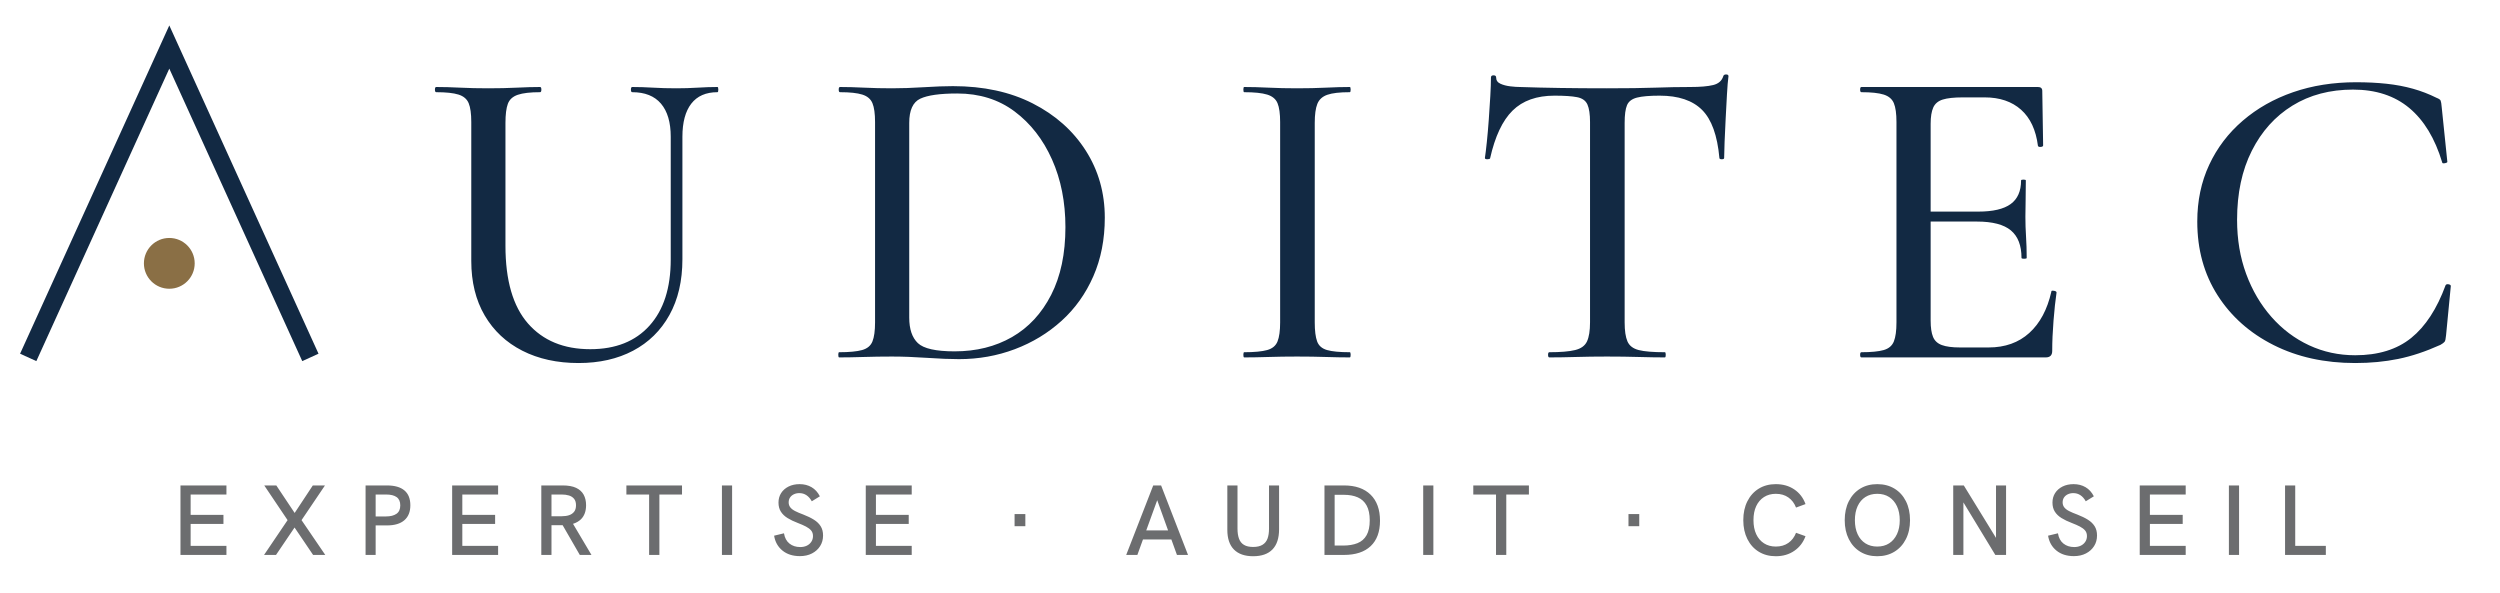
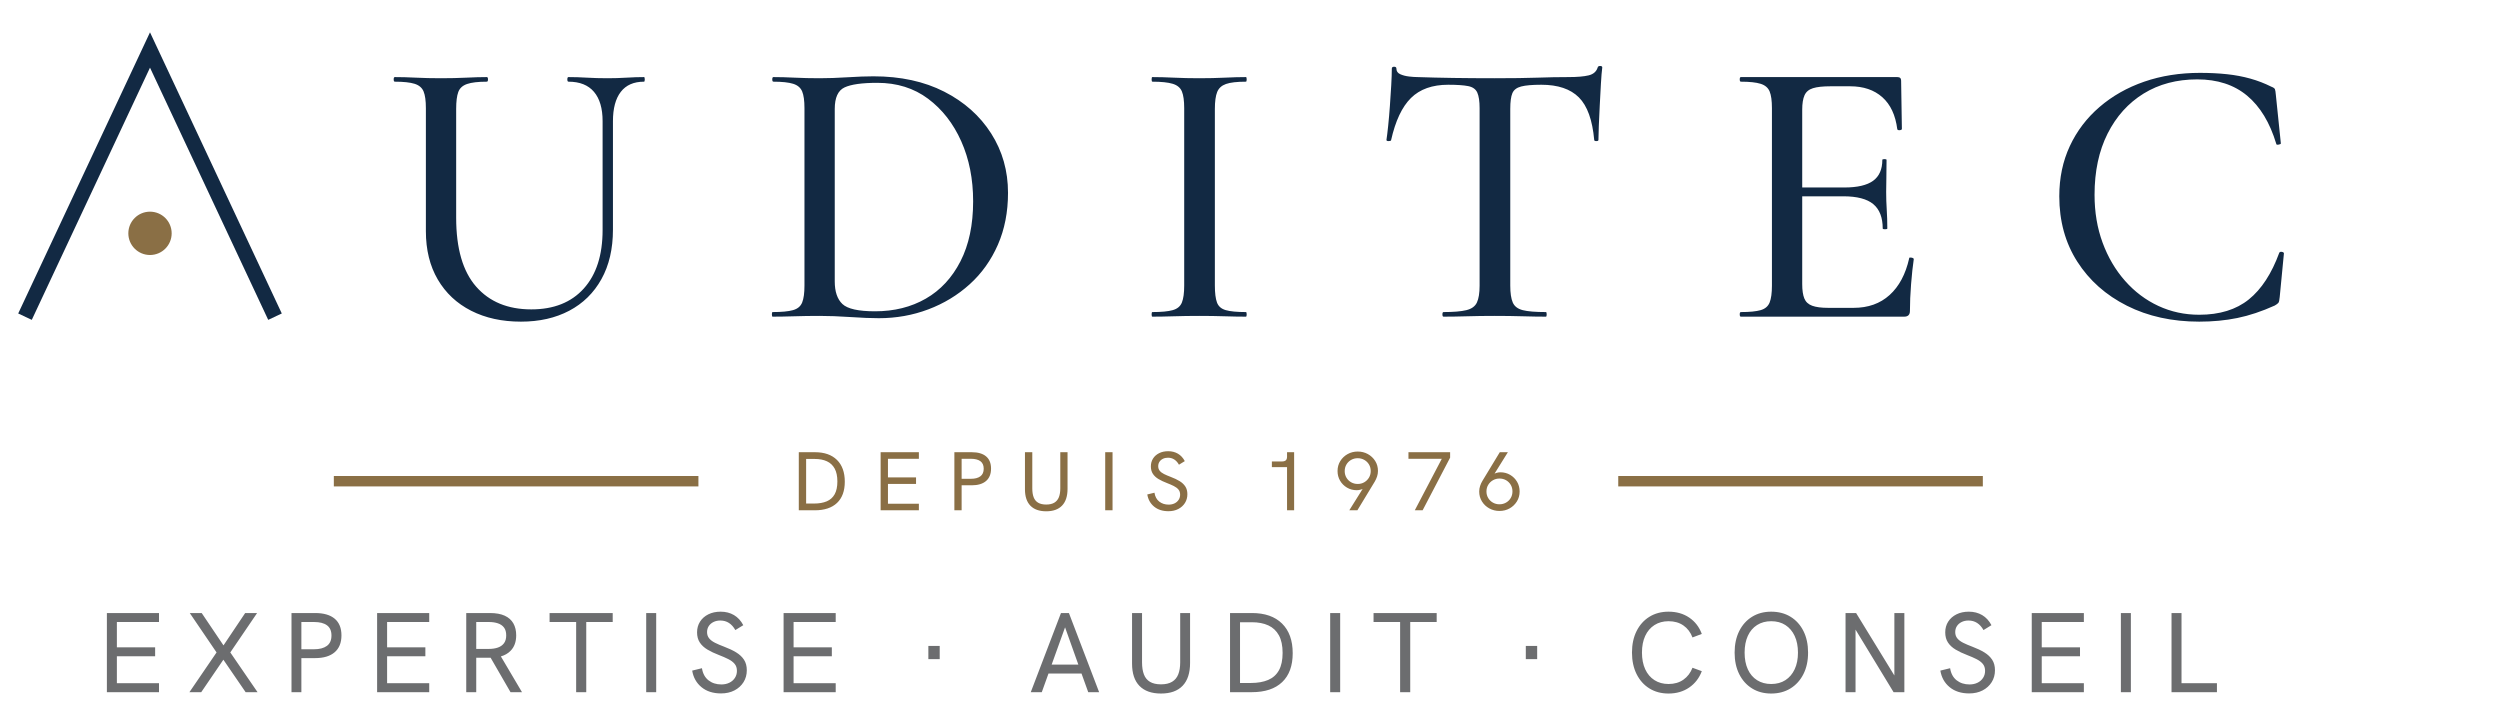
- <svg xmlns="http://www.w3.org/2000/svg" viewBox="0 0 265.8 63" role="img" aria-label="Auditec, expertise, audit, conseil">
-   <polyline points="3,38 18,5 33,38" fill="none" stroke="#122943" stroke-width="1.9" stroke-linejoin="miter" />
-   <circle cx="18" cy="28" r="2.7" fill="#8A6F45" />
-   <path d="M71.312 14.54Q71.312 12.24 70.277 11.021Q69.242 9.802 67.218 9.802Q67.08 9.802 67.08 9.526Q67.08 9.25 67.218 9.25Q68.276 9.25 69.426 9.319Q70.576 9.388 71.91 9.388Q73.06 9.388 74.187 9.319Q75.314 9.25 76.28 9.25Q76.372 9.25 76.372 9.526Q76.372 9.802 76.28 9.802Q74.44 9.802 73.497 11.021Q72.554 12.24 72.554 14.54V27.558Q72.554 31.008 71.174 33.492Q69.794 35.976 67.31 37.287Q64.826 38.598 61.514 38.598Q58.11 38.598 55.534 37.287Q52.958 35.976 51.532 33.538Q50.106 31.1 50.106 27.742V12.976Q50.106 11.642 49.83 10.975Q49.554 10.308 48.749 10.055Q47.944 9.802 46.38 9.802Q46.242 9.802 46.242 9.526Q46.242 9.25 46.38 9.25Q47.53 9.25 48.91 9.319Q50.29 9.388 51.9 9.388Q53.556 9.388 54.959 9.319Q56.362 9.25 57.42 9.25Q57.558 9.25 57.558 9.526Q57.558 9.802 57.42 9.802Q55.856 9.802 55.051 10.078Q54.246 10.354 53.993 11.044Q53.74 11.734 53.74 13.068V26.132Q53.74 31.652 56.132 34.389Q58.524 37.126 62.756 37.126Q66.804 37.126 69.058 34.619Q71.312 32.112 71.312 27.604ZM101.96 38.184Q100.58 38.184 98.556 38.046Q96.532 37.908 94.83 37.908Q93.266 37.908 91.817 37.954Q90.368 38.0 89.218 38.0Q89.126 38.0 89.126 37.724Q89.126 37.448 89.218 37.448Q90.828 37.448 91.656 37.218Q92.484 36.988 92.76 36.298Q93.036 35.608 93.036 34.274V12.976Q93.036 11.642 92.76 10.975Q92.484 10.308 91.679 10.055Q90.874 9.802 89.31 9.802Q89.172 9.802 89.172 9.526Q89.172 9.25 89.31 9.25Q90.46 9.25 91.863 9.319Q93.266 9.388 94.83 9.388Q96.394 9.388 98.211 9.273Q100.028 9.158 101.316 9.158Q106.192 9.158 109.803 10.998Q113.414 12.838 115.438 16.012Q117.462 19.186 117.462 23.142Q117.462 26.592 116.243 29.375Q115.024 32.158 112.862 34.113Q110.7 36.068 107.894 37.126Q105.088 38.184 101.96 38.184ZM101.5 37.356Q104.95 37.356 107.595 35.838Q110.24 34.32 111.758 31.353Q113.276 28.386 113.276 24.154Q113.276 20.152 111.85 16.955Q110.424 13.758 107.871 11.849Q105.318 9.94 101.776 9.94Q99.016 9.94 97.843 10.492Q96.67 11.044 96.67 13.068V33.768Q96.67 35.608 97.59 36.482Q98.51 37.356 101.5 37.356ZM139.784 34.274Q139.784 35.608 140.037 36.298Q140.29 36.988 141.095 37.218Q141.9 37.448 143.51 37.448Q143.602 37.448 143.602 37.724Q143.602 38.0 143.51 38.0Q142.36 38.0 140.957 37.954Q139.554 37.908 137.898 37.908Q136.288 37.908 134.862 37.954Q133.436 38.0 132.286 38.0Q132.194 38.0 132.194 37.724Q132.194 37.448 132.286 37.448Q133.896 37.448 134.724 37.218Q135.552 36.988 135.828 36.298Q136.104 35.608 136.104 34.274V12.976Q136.104 11.642 135.828 10.975Q135.552 10.308 134.724 10.055Q133.896 9.802 132.286 9.802Q132.194 9.802 132.194 9.526Q132.194 9.25 132.286 9.25Q133.436 9.25 134.862 9.319Q136.288 9.388 137.898 9.388Q139.554 9.388 140.98 9.319Q142.406 9.25 143.51 9.25Q143.602 9.25 143.602 9.526Q143.602 9.802 143.51 9.802Q141.9 9.802 141.118 10.078Q140.336 10.354 140.06 11.044Q139.784 11.734 139.784 13.068ZM165.28 10.17Q162.428 10.17 160.818 11.757Q159.208 13.344 158.426 16.84Q158.38 16.932 158.127 16.932Q157.874 16.932 157.874 16.794Q157.966 16.196 158.081 15.092Q158.196 13.988 158.288 12.7Q158.38 11.412 158.449 10.216Q158.518 9.02 158.518 8.238Q158.518 8.008 158.794 8.008Q159.07 8.008 159.07 8.238Q159.07 8.698 159.53 8.905Q159.99 9.112 160.588 9.181Q161.186 9.25 161.6 9.25Q165.556 9.388 170.846 9.388Q174.066 9.388 175.998 9.319Q177.93 9.25 179.724 9.25Q181.288 9.25 182.139 9.043Q182.99 8.836 183.22 8.1Q183.266 7.916 183.519 7.916Q183.772 7.916 183.772 8.1Q183.68 8.79 183.611 10.032Q183.542 11.274 183.473 12.608Q183.404 13.942 183.358 15.092Q183.312 16.242 183.312 16.794Q183.312 16.932 183.059 16.932Q182.806 16.932 182.806 16.794Q182.484 13.206 180.966 11.688Q179.448 10.17 176.458 10.17Q174.848 10.17 174.043 10.377Q173.238 10.584 172.985 11.182Q172.732 11.78 172.732 13.068V34.274Q172.732 35.608 173.031 36.298Q173.33 36.988 174.227 37.218Q175.124 37.448 177.01 37.448Q177.102 37.448 177.102 37.724Q177.102 38.0 177.01 38.0Q175.768 38.0 174.227 37.954Q172.686 37.908 170.846 37.908Q169.098 37.908 167.557 37.954Q166.016 38.0 164.728 38.0Q164.59 38.0 164.59 37.724Q164.59 37.448 164.728 37.448Q166.522 37.448 167.465 37.218Q168.408 36.988 168.73 36.298Q169.052 35.608 169.052 34.274V12.976Q169.052 11.734 168.776 11.113Q168.5 10.492 167.672 10.331Q166.844 10.17 165.28 10.17ZM217.502 38.0H197.906Q197.768 38.0 197.768 37.724Q197.768 37.448 197.906 37.448Q199.47 37.448 200.275 37.218Q201.08 36.988 201.356 36.298Q201.632 35.608 201.632 34.274V12.976Q201.632 11.642 201.356 10.975Q201.08 10.308 200.275 10.055Q199.47 9.802 197.906 9.802Q197.768 9.802 197.768 9.526Q197.768 9.25 197.906 9.25H216.674Q217.134 9.25 217.134 9.664L217.226 15.46Q217.226 15.598 216.973 15.621Q216.72 15.644 216.674 15.506Q216.352 12.976 214.88 11.665Q213.408 10.354 211.016 10.354H208.67Q207.29 10.354 206.554 10.584Q205.818 10.814 205.542 11.435Q205.266 12.056 205.266 13.16V22.498H210.326Q212.672 22.498 213.776 21.693Q214.88 20.888 214.88 19.186Q214.88 19.094 215.133 19.094Q215.386 19.094 215.386 19.186Q215.386 20.612 215.363 21.394Q215.34 22.176 215.34 23.05Q215.34 24.108 215.409 25.166Q215.478 26.224 215.478 27.42Q215.478 27.512 215.202 27.512Q214.926 27.512 214.926 27.42Q214.926 25.442 213.799 24.499Q212.672 23.556 210.188 23.556H205.266V34.09Q205.266 35.194 205.519 35.815Q205.772 36.436 206.462 36.689Q207.152 36.942 208.394 36.942H211.43Q214.052 36.942 215.754 35.401Q217.456 33.86 218.1 31.008Q218.1 30.962 218.1 30.962Q218.146 30.87 218.376 30.916Q218.652 30.962 218.652 31.1Q218.468 32.342 218.33 34.09Q218.192 35.838 218.192 37.31Q218.192 38.0 217.502 38.0ZM250.496 8.744Q252.244 8.744 253.739 8.905Q255.234 9.066 256.545 9.434Q257.856 9.802 259.052 10.4Q259.42 10.538 259.489 10.699Q259.558 10.86 259.604 11.412L260.202 17.208Q260.202 17.3 259.972 17.346Q259.788 17.392 259.696 17.346Q259.65 17.3 259.65 17.254Q258.5 13.436 256.154 11.481Q253.808 9.526 250.174 9.526Q246.494 9.526 243.734 11.228Q240.974 12.93 239.41 16.035Q237.846 19.14 237.846 23.372Q237.846 26.5 238.812 29.122Q239.778 31.744 241.503 33.699Q243.228 35.654 245.505 36.712Q247.782 37.77 250.404 37.77Q254.084 37.77 256.361 35.93Q258.638 34.09 260.018 30.318Q260.11 30.18 260.34 30.226Q260.57 30.272 260.57 30.41L260.064 35.654Q260.018 36.206 259.903 36.344Q259.788 36.482 259.466 36.666Q257.12 37.724 254.981 38.161Q252.842 38.598 250.404 38.598Q245.528 38.598 241.733 36.689Q237.938 34.78 235.776 31.399Q233.614 28.018 233.614 23.556Q233.614 20.244 234.879 17.53Q236.144 14.816 238.444 12.838Q240.744 10.86 243.803 9.802Q246.862 8.744 250.496 8.744Z" fill="#122943" />
-   <path d="M19.188 59.0V51.612H24.075V52.576H20.269V54.739H23.757V55.703H20.269V58.035H24.075V59.0ZM28.074 59.0 30.576 55.301 28.095 51.612H29.378L31.328 54.537L33.258 51.612H34.551L32.06 55.301L34.583 59.0H33.289L31.318 56.085L29.346 59.0ZM38.868 59.0V51.612H41.147Q42.366 51.612 42.997 52.142Q43.628 52.672 43.628 53.721Q43.628 54.76 42.992 55.311Q42.356 55.862 41.147 55.862H39.939V59.0ZM39.939 54.908H41.041Q41.752 54.908 42.154 54.627Q42.557 54.347 42.557 53.732Q42.557 53.128 42.17 52.852Q41.783 52.576 41.041 52.576H39.939ZM48.073 59.0V51.612H52.959V52.576H49.154V54.739H52.641V55.703H49.154V58.035H52.959V59.0ZM57.552 59.0V51.612H59.831Q60.701 51.612 61.247 51.866Q61.792 52.121 62.052 52.592Q62.312 53.064 62.312 53.711Q62.312 54.665 61.771 55.205Q61.432 55.534 60.923 55.693L62.884 59.0H61.644L59.821 55.841Q59.8 55.841 59.778 55.841H58.634V59.0ZM58.634 54.887H59.725Q60.171 54.887 60.505 54.776Q60.838 54.665 61.04 54.41Q61.241 54.156 61.241 53.721Q61.241 53.287 61.04 53.038Q60.838 52.788 60.499 52.682Q60.16 52.576 59.725 52.576H58.634ZM69.014 59.0V52.576H66.598V51.612H72.512V52.576H70.106V59.0ZM76.756 59.0V51.612H77.837V59.0ZM85.048 59.127Q83.914 59.127 83.188 58.534Q82.462 57.94 82.303 56.954L83.352 56.7Q83.469 57.421 83.935 57.792Q84.402 58.163 85.08 58.163Q85.472 58.163 85.775 58.019Q86.077 57.876 86.257 57.606Q86.437 57.336 86.437 56.997Q86.437 56.636 86.241 56.403Q86.045 56.17 85.69 55.984Q85.335 55.799 84.836 55.608Q84.19 55.364 83.729 55.078Q83.268 54.792 83.019 54.394Q82.769 53.997 82.769 53.435Q82.769 52.863 83.05 52.423Q83.331 51.983 83.84 51.728Q84.349 51.474 85.017 51.474Q85.727 51.474 86.283 51.797Q86.84 52.121 87.168 52.767L86.31 53.297Q86.077 52.873 85.743 52.651Q85.409 52.428 84.985 52.428Q84.656 52.428 84.397 52.555Q84.137 52.682 83.994 52.9Q83.851 53.117 83.851 53.414Q83.851 53.721 84.026 53.944Q84.2 54.166 84.545 54.341Q84.889 54.516 85.409 54.707Q86.066 54.961 86.532 55.253Q86.999 55.544 87.253 55.947Q87.508 56.35 87.508 56.933Q87.508 57.569 87.195 58.062Q86.882 58.555 86.331 58.841Q85.78 59.127 85.048 59.127ZM92.048 59.0V51.612H96.934V52.576H93.129V54.739H96.616V55.703H93.129V58.035H96.934V59.0ZM107.87 55.947V54.654H109.015V55.947ZM119.738 59.0 122.611 51.612H123.448L126.31 59.0H125.133L124.54 57.357H121.519L120.925 59.0ZM124.19 56.392 123.035 53.181 121.869 56.392ZM133.235 59.138Q131.9 59.138 131.195 58.428Q130.49 57.717 130.49 56.329V51.612H131.571V56.202Q131.571 56.838 131.73 57.272Q131.889 57.707 132.255 57.929Q132.62 58.152 133.235 58.152Q133.85 58.152 134.226 57.924Q134.603 57.696 134.762 57.267Q134.921 56.838 134.921 56.202V51.612H135.991V56.276Q135.991 57.686 135.292 58.412Q134.592 59.138 133.235 59.138ZM140.818 59.0V51.612H142.895Q144.718 51.612 145.72 52.592Q146.722 53.573 146.722 55.364Q146.722 57.124 145.731 58.062Q144.74 59.0 142.885 59.0ZM141.899 58.004H142.789Q143.69 58.004 144.326 57.749Q144.962 57.495 145.296 56.901Q145.63 56.308 145.63 55.322Q145.63 54.347 145.301 53.748Q144.973 53.149 144.358 52.879Q143.743 52.608 142.885 52.608H141.899ZM151.315 59.0V51.612H152.396V59.0ZM159.056 59.0V52.576H156.64V51.612H162.554V52.576H160.148V59.0ZM173.14 55.947V54.654H174.285V55.947ZM188.803 59.138Q187.775 59.138 186.996 58.661Q186.217 58.184 185.782 57.315Q185.347 56.445 185.347 55.301Q185.347 54.156 185.782 53.292Q186.217 52.428 186.996 51.951Q187.775 51.474 188.803 51.474Q189.937 51.474 190.769 52.036Q191.602 52.598 191.962 53.594L190.955 53.965Q190.69 53.276 190.139 52.889Q189.588 52.502 188.803 52.502Q188.082 52.502 187.547 52.847Q187.012 53.191 186.72 53.811Q186.429 54.431 186.429 55.301Q186.429 56.17 186.72 56.795Q187.012 57.421 187.547 57.765Q188.082 58.11 188.803 58.11Q189.588 58.11 190.139 57.723Q190.69 57.336 190.955 56.647L191.962 57.007Q191.602 57.993 190.769 58.565Q189.937 59.138 188.803 59.138ZM199.587 59.138Q198.559 59.138 197.779 58.661Q197 58.184 196.566 57.32Q196.131 56.456 196.131 55.311Q196.131 54.156 196.566 53.292Q197 52.428 197.779 51.951Q198.559 51.474 199.587 51.474Q200.636 51.474 201.421 51.951Q202.205 52.428 202.639 53.292Q203.074 54.156 203.074 55.311Q203.074 56.456 202.634 57.32Q202.194 58.184 201.41 58.661Q200.626 59.138 199.587 59.138ZM199.587 58.11Q200.329 58.11 200.859 57.765Q201.389 57.421 201.686 56.79Q201.982 56.159 201.982 55.311Q201.982 54.453 201.686 53.822Q201.389 53.191 200.859 52.847Q200.329 52.502 199.587 52.502Q198.866 52.502 198.331 52.841Q197.795 53.181 197.504 53.811Q197.212 54.442 197.212 55.311Q197.212 56.17 197.504 56.8Q197.795 57.431 198.331 57.77Q198.866 58.11 199.587 58.11ZM207.667 59.0V51.612H208.791L212.215 57.187V51.612H213.285V59.0H212.141L208.749 53.414V59.0ZM220.497 59.127Q219.363 59.127 218.636 58.534Q217.91 57.94 217.751 56.954L218.801 56.7Q218.917 57.421 219.384 57.792Q219.85 58.163 220.529 58.163Q220.921 58.163 221.223 58.019Q221.525 57.876 221.705 57.606Q221.885 57.336 221.885 56.997Q221.885 56.636 221.689 56.403Q221.493 56.17 221.138 55.984Q220.783 55.799 220.285 55.608Q219.638 55.364 219.177 55.078Q218.716 54.792 218.467 54.394Q218.218 53.997 218.218 53.435Q218.218 52.863 218.499 52.423Q218.78 51.983 219.288 51.728Q219.797 51.474 220.465 51.474Q221.175 51.474 221.732 51.797Q222.288 52.121 222.617 52.767L221.758 53.297Q221.525 52.873 221.191 52.651Q220.857 52.428 220.433 52.428Q220.105 52.428 219.845 52.555Q219.585 52.682 219.442 52.9Q219.299 53.117 219.299 53.414Q219.299 53.721 219.474 53.944Q219.649 54.166 219.993 54.341Q220.338 54.516 220.857 54.707Q221.514 54.961 221.981 55.253Q222.447 55.544 222.702 55.947Q222.956 56.35 222.956 56.933Q222.956 57.569 222.643 58.062Q222.331 58.555 221.779 58.841Q221.228 59.127 220.497 59.127ZM227.496 59.0V51.612H232.383V52.576H228.577V54.739H232.065V55.703H228.577V58.035H232.383V59.0ZM236.976 59.0V51.612H238.057V59.0ZM242.947 59.0V51.612H244.028V58.035H247.283V59.0Z" fill="#6C6D6F" />
+ <svg xmlns="http://www.w3.org/2000/svg" viewBox="0 0 300 85.12" role="img" aria-label="Auditec, depuis 1976, expertise, audit, conseil">
+   <polyline points="3,38 18,6 33,38" fill="none" stroke="#122943" stroke-width="1.8" />
+   <circle cx="18" cy="28" r="2.6" fill="#8A6F45" />
+   <path d="M72.312 14.54Q72.312 12.24 71.277 11.021Q70.242 9.802 68.218 9.802Q68.08 9.802 68.08 9.526Q68.08 9.25 68.218 9.25Q69.276 9.25 70.426 9.319Q71.576 9.388 72.91 9.388Q74.06 9.388 75.187 9.319Q76.314 9.25 77.28 9.25Q77.372 9.25 77.372 9.526Q77.372 9.802 77.28 9.802Q75.44 9.802 74.497 11.021Q73.554 12.24 73.554 14.54V27.558Q73.554 31.008 72.174 33.492Q70.794 35.976 68.31 37.287Q65.826 38.598 62.514 38.598Q59.11 38.598 56.534 37.287Q53.958 35.976 52.532 33.538Q51.106 31.1 51.106 27.742V12.976Q51.106 11.642 50.83 10.975Q50.554 10.308 49.749 10.055Q48.944 9.802 47.38 9.802Q47.242 9.802 47.242 9.526Q47.242 9.25 47.38 9.25Q48.53 9.25 49.91 9.319Q51.29 9.388 52.9 9.388Q54.556 9.388 55.959 9.319Q57.362 9.25 58.42 9.25Q58.558 9.25 58.558 9.526Q58.558 9.802 58.42 9.802Q56.856 9.802 56.051 10.078Q55.246 10.354 54.993 11.044Q54.74 11.734 54.74 13.068V26.132Q54.74 31.652 57.132 34.389Q59.524 37.126 63.756 37.126Q67.804 37.126 70.058 34.619Q72.312 32.112 72.312 27.604ZM105.46 38.184Q104.08 38.184 102.056 38.046Q100.032 37.908 98.33 37.908Q96.766 37.908 95.317 37.954Q93.868 38.0 92.718 38.0Q92.626 38.0 92.626 37.724Q92.626 37.448 92.718 37.448Q94.328 37.448 95.156 37.218Q95.984 36.988 96.26 36.298Q96.536 35.608 96.536 34.274V12.976Q96.536 11.642 96.26 10.975Q95.984 10.308 95.179 10.055Q94.374 9.802 92.81 9.802Q92.672 9.802 92.672 9.526Q92.672 9.25 92.81 9.25Q93.96 9.25 95.363 9.319Q96.766 9.388 98.33 9.388Q99.894 9.388 101.711 9.273Q103.528 9.158 104.816 9.158Q109.692 9.158 113.303 10.998Q116.914 12.838 118.938 16.012Q120.962 19.186 120.962 23.142Q120.962 26.592 119.743 29.375Q118.524 32.158 116.362 34.113Q114.2 36.068 111.394 37.126Q108.588 38.184 105.46 38.184ZM105.0 37.356Q108.45 37.356 111.095 35.838Q113.74 34.32 115.258 31.353Q116.776 28.386 116.776 24.154Q116.776 20.152 115.35 16.955Q113.924 13.758 111.371 11.849Q108.818 9.94 105.276 9.94Q102.516 9.94 101.343 10.492Q100.17 11.044 100.17 13.068V33.768Q100.17 35.608 101.09 36.482Q102.01 37.356 105.0 37.356ZM145.784 34.274Q145.784 35.608 146.037 36.298Q146.29 36.988 147.095 37.218Q147.9 37.448 149.51 37.448Q149.602 37.448 149.602 37.724Q149.602 38.0 149.51 38.0Q148.36 38.0 146.957 37.954Q145.554 37.908 143.898 37.908Q142.288 37.908 140.862 37.954Q139.436 38.0 138.286 38.0Q138.194 38.0 138.194 37.724Q138.194 37.448 138.286 37.448Q139.896 37.448 140.724 37.218Q141.552 36.988 141.828 36.298Q142.104 35.608 142.104 34.274V12.976Q142.104 11.642 141.828 10.975Q141.552 10.308 140.724 10.055Q139.896 9.802 138.286 9.802Q138.194 9.802 138.194 9.526Q138.194 9.25 138.286 9.25Q139.436 9.25 140.862 9.319Q142.288 9.388 143.898 9.388Q145.554 9.388 146.98 9.319Q148.406 9.25 149.51 9.25Q149.602 9.25 149.602 9.526Q149.602 9.802 149.51 9.802Q147.9 9.802 147.118 10.078Q146.336 10.354 146.06 11.044Q145.784 11.734 145.784 13.068ZM173.78 10.17Q170.928 10.17 169.318 11.757Q167.708 13.344 166.926 16.84Q166.88 16.932 166.627 16.932Q166.374 16.932 166.374 16.794Q166.466 16.196 166.581 15.092Q166.696 13.988 166.788 12.7Q166.88 11.412 166.949 10.216Q167.018 9.02 167.018 8.238Q167.018 8.008 167.294 8.008Q167.57 8.008 167.57 8.238Q167.57 8.698 168.03 8.905Q168.49 9.112 169.088 9.181Q169.686 9.25 170.1 9.25Q174.056 9.388 179.346 9.388Q182.566 9.388 184.498 9.319Q186.43 9.25 188.224 9.25Q189.788 9.25 190.639 9.043Q191.49 8.836 191.72 8.1Q191.766 7.916 192.019 7.916Q192.272 7.916 192.272 8.1Q192.18 8.79 192.111 10.032Q192.042 11.274 191.973 12.608Q191.904 13.942 191.858 15.092Q191.812 16.242 191.812 16.794Q191.812 16.932 191.559 16.932Q191.306 16.932 191.306 16.794Q190.984 13.206 189.466 11.688Q187.948 10.17 184.958 10.17Q183.348 10.17 182.543 10.377Q181.738 10.584 181.485 11.182Q181.232 11.78 181.232 13.068V34.274Q181.232 35.608 181.531 36.298Q181.83 36.988 182.727 37.218Q183.624 37.448 185.51 37.448Q185.602 37.448 185.602 37.724Q185.602 38.0 185.51 38.0Q184.268 38.0 182.727 37.954Q181.186 37.908 179.346 37.908Q177.598 37.908 176.057 37.954Q174.516 38.0 173.228 38.0Q173.09 38.0 173.09 37.724Q173.09 37.448 173.228 37.448Q175.022 37.448 175.965 37.218Q176.908 36.988 177.23 36.298Q177.552 35.608 177.552 34.274V12.976Q177.552 11.734 177.276 11.113Q177.0 10.492 176.172 10.331Q175.344 10.17 173.78 10.17ZM228.502 38.0H208.906Q208.768 38.0 208.768 37.724Q208.768 37.448 208.906 37.448Q210.47 37.448 211.275 37.218Q212.08 36.988 212.356 36.298Q212.632 35.608 212.632 34.274V12.976Q212.632 11.642 212.356 10.975Q212.08 10.308 211.275 10.055Q210.47 9.802 208.906 9.802Q208.768 9.802 208.768 9.526Q208.768 9.25 208.906 9.25H227.674Q228.134 9.25 228.134 9.664L228.226 15.46Q228.226 15.598 227.973 15.621Q227.72 15.644 227.674 15.506Q227.352 12.976 225.88 11.665Q224.408 10.354 222.016 10.354H219.67Q218.29 10.354 217.554 10.584Q216.818 10.814 216.542 11.435Q216.266 12.056 216.266 13.16V22.498H221.326Q223.672 22.498 224.776 21.693Q225.88 20.888 225.88 19.186Q225.88 19.094 226.133 19.094Q226.386 19.094 226.386 19.186Q226.386 20.612 226.363 21.394Q226.34 22.176 226.34 23.05Q226.34 24.108 226.409 25.166Q226.478 26.224 226.478 27.42Q226.478 27.512 226.202 27.512Q225.926 27.512 225.926 27.42Q225.926 25.442 224.799 24.499Q223.672 23.556 221.188 23.556H216.266V34.09Q216.266 35.194 216.519 35.815Q216.772 36.436 217.462 36.689Q218.152 36.942 219.394 36.942H222.43Q225.052 36.942 226.754 35.401Q228.456 33.86 229.1 31.008Q229.1 30.962 229.1 30.962Q229.146 30.87 229.376 30.916Q229.652 30.962 229.652 31.1Q229.468 32.342 229.33 34.09Q229.192 35.838 229.192 37.31Q229.192 38.0 228.502 38.0ZM263.996 8.744Q265.744 8.744 267.239 8.905Q268.734 9.066 270.045 9.434Q271.356 9.802 272.552 10.4Q272.92 10.538 272.989 10.699Q273.058 10.86 273.104 11.412L273.702 17.208Q273.702 17.3 273.472 17.346Q273.288 17.392 273.196 17.346Q273.15 17.3 273.15 17.254Q272.0 13.436 269.654 11.481Q267.308 9.526 263.674 9.526Q259.994 9.526 257.234 11.228Q254.474 12.93 252.91 16.035Q251.346 19.14 251.346 23.372Q251.346 26.5 252.312 29.122Q253.278 31.744 255.003 33.699Q256.728 35.654 259.005 36.712Q261.282 37.77 263.904 37.77Q267.584 37.77 269.861 35.93Q272.138 34.09 273.518 30.318Q273.61 30.18 273.84 30.226Q274.07 30.272 274.07 30.41L273.564 35.654Q273.518 36.206 273.403 36.344Q273.288 36.482 272.966 36.666Q270.62 37.724 268.481 38.161Q266.342 38.598 263.904 38.598Q259.028 38.598 255.233 36.689Q251.438 34.78 249.276 31.399Q247.114 28.018 247.114 23.556Q247.114 20.244 248.379 17.53Q249.644 14.816 251.944 12.838Q254.244 10.86 257.303 9.802Q260.362 8.744 263.996 8.744Z" fill="#122943" />
+   <rect x="40.06" y="57.12" width="43.75" height="1.25" fill="#8A6F45" />
+   <path d="M95.855 61.235V54.265H97.785Q99.495 54.265 100.435 55.19Q101.375 56.115 101.375 57.805Q101.375 59.465 100.445 60.35Q99.515 61.235 97.775 61.235ZM96.735 60.425H97.695Q98.585 60.425 99.21 60.16Q99.835 59.895 100.16 59.31Q100.485 58.725 100.485 57.775Q100.485 56.825 100.16 56.23Q99.835 55.635 99.23 55.355Q98.625 55.075 97.775 55.075H96.735ZM105.675 61.235V54.265H110.265V55.055H106.555V57.285H109.925V58.075H106.555V60.445H110.265V61.235ZM114.525 61.235V54.265H116.605Q117.735 54.265 118.33 54.765Q118.925 55.265 118.925 56.235Q118.925 57.205 118.325 57.72Q117.725 58.235 116.605 58.235H115.395V61.235ZM115.395 57.455H116.515Q117.235 57.455 117.64 57.16Q118.045 56.865 118.045 56.245Q118.045 55.635 117.65 55.345Q117.255 55.055 116.515 55.055H115.395ZM125.545 61.355Q124.305 61.355 123.65 60.685Q122.995 60.015 122.995 58.715V54.265H123.875V58.615Q123.875 59.245 124.04 59.675Q124.205 60.105 124.575 60.325Q124.945 60.545 125.545 60.545Q126.145 60.545 126.52 60.32Q126.895 60.095 127.065 59.665Q127.235 59.235 127.235 58.605V54.265H128.105V58.665Q128.105 59.985 127.45 60.67Q126.795 61.355 125.545 61.355ZM132.625 61.235V54.265H133.505V61.235ZM140.215 61.345Q139.165 61.345 138.495 60.795Q137.825 60.245 137.675 59.335L138.535 59.125Q138.645 59.825 139.11 60.19Q139.575 60.555 140.245 60.555Q140.635 60.555 140.945 60.405Q141.255 60.255 141.435 59.98Q141.615 59.705 141.615 59.355Q141.615 58.985 141.415 58.745Q141.215 58.505 140.86 58.325Q140.505 58.145 140.035 57.965Q139.455 57.745 139.02 57.485Q138.585 57.225 138.345 56.86Q138.105 56.495 138.105 55.965Q138.105 55.435 138.365 55.025Q138.625 54.615 139.095 54.38Q139.565 54.145 140.185 54.145Q140.845 54.145 141.355 54.445Q141.865 54.745 142.175 55.335L141.475 55.765Q141.245 55.355 140.915 55.14Q140.585 54.925 140.155 54.925Q139.815 54.925 139.55 55.055Q139.285 55.185 139.135 55.415Q138.985 55.645 138.985 55.945Q138.985 56.265 139.165 56.49Q139.345 56.715 139.685 56.885Q140.025 57.055 140.505 57.235Q141.115 57.465 141.555 57.735Q141.995 58.005 142.24 58.38Q142.485 58.755 142.485 59.305Q142.485 59.895 142.195 60.355Q141.905 60.815 141.395 61.08Q140.885 61.345 140.215 61.345ZM154.445 61.235V56.055H152.625V55.375H153.835Q154.135 55.375 154.29 55.245Q154.445 55.115 154.445 54.795V54.265H155.295V61.235ZM161.915 61.235 163.515 58.675Q163.425 58.715 163.325 58.745Q163.065 58.825 162.815 58.825Q162.165 58.825 161.64 58.515Q161.115 58.205 160.81 57.685Q160.505 57.165 160.505 56.525Q160.505 55.855 160.835 55.325Q161.165 54.795 161.715 54.49Q162.265 54.185 162.925 54.185Q163.595 54.185 164.145 54.49Q164.695 54.795 165.025 55.32Q165.355 55.845 165.355 56.515Q165.355 56.855 165.25 57.175Q165.145 57.495 164.975 57.785L162.885 61.235ZM162.925 58.075Q163.355 58.075 163.705 57.875Q164.055 57.675 164.27 57.325Q164.485 56.975 164.485 56.525Q164.485 56.075 164.275 55.73Q164.065 55.385 163.71 55.185Q163.355 54.985 162.925 54.985Q162.495 54.985 162.14 55.185Q161.785 55.385 161.575 55.735Q161.365 56.085 161.365 56.535Q161.365 56.975 161.575 57.325Q161.785 57.675 162.14 57.875Q162.495 58.075 162.925 58.075ZM169.775 61.235 173.015 55.055H169.015V54.265H174.015V54.915L170.715 61.235ZM180.945 54.265 179.345 56.835Q179.445 56.785 179.545 56.755Q179.795 56.675 180.045 56.675Q180.695 56.675 181.22 56.985Q181.745 57.295 182.05 57.815Q182.355 58.335 182.355 58.975Q182.355 59.645 182.025 60.175Q181.695 60.705 181.15 61.01Q180.605 61.315 179.935 61.315Q179.275 61.315 178.72 61.01Q178.165 60.705 177.835 60.175Q177.505 59.645 177.505 58.985Q177.505 58.645 177.61 58.32Q177.715 57.995 177.885 57.715L179.975 54.265ZM179.935 57.425Q179.515 57.425 179.16 57.625Q178.805 57.825 178.59 58.175Q178.375 58.525 178.375 58.975Q178.375 59.415 178.585 59.765Q178.795 60.115 179.15 60.315Q179.505 60.515 179.935 60.515Q180.365 60.515 180.72 60.315Q181.075 60.115 181.285 59.765Q181.495 59.415 181.495 58.965Q181.495 58.525 181.285 58.175Q181.075 57.825 180.725 57.625Q180.375 57.425 179.935 57.425Z" fill="#8A6F45" />
+   <rect x="194.19" y="57.12" width="43.75" height="1.25" fill="#8A6F45" />
+   <path d="M12.826 83.061V73.564H19.08V74.641H14.025V77.679H18.616V78.755H14.025V81.984H19.08V83.061ZM22.731 83.061 25.987 78.292 22.772 73.564H24.203L26.819 77.447L29.421 73.564H30.852L27.636 78.292L30.906 83.061H29.475L26.805 79.164L24.148 83.061ZM34.98 83.061V73.564H37.814Q39.354 73.564 40.164 74.245Q40.975 74.927 40.975 76.248Q40.975 77.57 40.157 78.272Q39.34 78.973 37.814 78.973H36.165V83.061ZM36.165 77.911H37.691Q38.672 77.911 39.224 77.509Q39.776 77.107 39.776 76.262Q39.776 75.431 39.238 75.036Q38.7 74.641 37.691 74.641H36.165ZM45.253 83.061V73.564H51.507V74.641H46.452V77.679H51.044V78.755H46.452V81.984H51.507V83.061ZM55.949 83.061V73.564H58.783Q59.873 73.564 60.568 73.884Q61.263 74.205 61.603 74.804Q61.944 75.404 61.944 76.235Q61.944 77.42 61.263 78.101Q60.813 78.565 60.104 78.769L62.639 83.061H61.263L58.878 78.932Q58.837 78.932 58.796 78.932H57.148V83.061ZM57.148 77.87H58.66Q59.287 77.87 59.75 77.706Q60.213 77.543 60.479 77.188Q60.745 76.834 60.745 76.248Q60.745 75.649 60.479 75.301Q60.213 74.954 59.743 74.797Q59.273 74.641 58.66 74.641H57.148ZM69.138 83.061V74.641H65.95V73.564H73.525V74.641H70.35V83.061ZM77.544 83.061V73.564H78.743V83.061ZM86.523 83.211Q85.093 83.211 84.18 82.461Q83.267 81.712 83.063 80.472L84.234 80.186Q84.384 81.14 85.018 81.637Q85.651 82.134 86.564 82.134Q87.096 82.134 87.518 81.93Q87.94 81.726 88.186 81.351Q88.431 80.976 88.431 80.499Q88.431 79.995 88.158 79.668Q87.886 79.341 87.402 79.096Q86.918 78.851 86.278 78.605Q85.488 78.306 84.895 77.951Q84.302 77.597 83.975 77.1Q83.648 76.603 83.648 75.88Q83.648 75.158 84.003 74.6Q84.357 74.041 84.997 73.721Q85.638 73.401 86.482 73.401Q87.382 73.401 88.077 73.809Q88.771 74.218 89.194 75.022L88.24 75.608Q87.927 75.049 87.477 74.756Q87.027 74.463 86.442 74.463Q85.978 74.463 85.617 74.641Q85.256 74.818 85.052 75.131Q84.847 75.444 84.847 75.853Q84.847 76.289 85.093 76.596Q85.338 76.902 85.801 77.134Q86.264 77.366 86.918 77.611Q87.75 77.924 88.349 78.292Q88.949 78.66 89.282 79.171Q89.616 79.682 89.616 80.431Q89.616 81.235 89.221 81.862Q88.826 82.489 88.131 82.85Q87.436 83.211 86.523 83.211ZM94.031 83.061V73.564H100.285V74.641H95.23V77.679H99.821V78.755H95.23V81.984H100.285V83.061ZM111.403 79.096V77.515H112.765V79.096ZM123.692 83.061 127.317 73.564H128.27L131.895 83.061H130.587L129.783 80.826H125.818L125.014 83.061ZM129.401 79.75 127.807 75.281 126.199 79.75ZM139.32 83.224Q137.631 83.224 136.738 82.311Q135.846 81.399 135.846 79.627V73.564H137.045V79.491Q137.045 80.349 137.27 80.935Q137.494 81.521 137.999 81.821Q138.503 82.121 139.32 82.121Q140.138 82.121 140.649 81.814Q141.16 81.508 141.391 80.922Q141.623 80.336 141.623 79.477V73.564H142.808V79.559Q142.808 81.358 141.916 82.291Q141.023 83.224 139.32 83.224ZM147.604 83.061V73.564H150.234Q152.564 73.564 153.844 74.825Q155.125 76.085 155.125 78.387Q155.125 80.649 153.858 81.855Q152.591 83.061 150.22 83.061ZM148.803 81.957H150.111Q151.324 81.957 152.175 81.596Q153.027 81.235 153.47 80.438Q153.913 79.641 153.913 78.347Q153.913 77.052 153.47 76.242Q153.027 75.431 152.203 75.049Q151.378 74.668 150.22 74.668H148.803ZM159.621 83.061V73.564H160.82V83.061ZM168.014 83.061V74.641H164.826V73.564H172.402V74.641H169.227V83.061ZM183.097 79.096V77.515H184.46V79.096ZM200.224 83.224Q198.916 83.224 197.928 82.611Q196.94 81.998 196.389 80.888Q195.837 79.777 195.837 78.306Q195.837 76.834 196.389 75.731Q196.94 74.627 197.928 74.014Q198.916 73.401 200.224 73.401Q201.655 73.401 202.704 74.109Q203.753 74.818 204.216 76.071L203.099 76.494Q202.745 75.567 202.009 75.056Q201.273 74.545 200.224 74.545Q199.257 74.545 198.534 75.008Q197.812 75.472 197.424 76.31Q197.036 77.148 197.036 78.306Q197.036 79.464 197.424 80.309Q197.812 81.153 198.534 81.617Q199.257 82.08 200.224 82.08Q201.273 82.08 202.009 81.562Q202.745 81.044 203.099 80.131L204.216 80.54Q203.753 81.78 202.704 82.502Q201.655 83.224 200.224 83.224ZM212.541 83.224Q211.233 83.224 210.245 82.611Q209.257 81.998 208.706 80.894Q208.154 79.791 208.154 78.319Q208.154 76.834 208.706 75.731Q209.257 74.627 210.245 74.014Q211.233 73.401 212.541 73.401Q213.876 73.401 214.871 74.014Q215.865 74.627 216.417 75.731Q216.969 76.834 216.969 78.319Q216.969 79.791 216.41 80.894Q215.852 81.998 214.857 82.611Q213.863 83.224 212.541 83.224ZM212.541 82.08Q213.536 82.08 214.251 81.617Q214.966 81.153 215.361 80.309Q215.756 79.464 215.756 78.319Q215.756 77.161 215.361 76.316Q214.966 75.472 214.251 75.008Q213.536 74.545 212.541 74.545Q211.574 74.545 210.851 75.002Q210.129 75.458 209.741 76.303Q209.353 77.148 209.353 78.319Q209.353 79.477 209.741 80.322Q210.129 81.167 210.851 81.623Q211.574 82.08 212.541 82.08ZM221.465 83.061V73.564H222.732L227.324 81.058V73.564H228.523V83.061H227.229L222.664 75.553V83.061ZM236.303 83.211Q234.872 83.211 233.959 82.461Q233.047 81.712 232.842 80.472L234.014 80.186Q234.164 81.14 234.797 81.637Q235.431 82.134 236.344 82.134Q236.875 82.134 237.298 81.93Q237.72 81.726 237.965 81.351Q238.21 80.976 238.21 80.499Q238.21 79.995 237.938 79.668Q237.665 79.341 237.182 79.096Q236.698 78.851 236.058 78.605Q235.267 78.306 234.675 77.951Q234.082 77.597 233.755 77.1Q233.428 76.603 233.428 75.88Q233.428 75.158 233.782 74.6Q234.137 74.041 234.777 73.721Q235.417 73.401 236.262 73.401Q237.161 73.401 237.856 73.809Q238.551 74.218 238.973 75.022L238.02 75.608Q237.706 75.049 237.257 74.756Q236.807 74.463 236.221 74.463Q235.758 74.463 235.397 74.641Q235.036 74.818 234.831 75.131Q234.627 75.444 234.627 75.853Q234.627 76.289 234.872 76.596Q235.118 76.902 235.581 77.134Q236.044 77.366 236.698 77.611Q237.529 77.924 238.129 78.292Q238.728 78.66 239.062 79.171Q239.396 79.682 239.396 80.431Q239.396 81.235 239.001 81.862Q238.606 82.489 237.911 82.85Q237.216 83.211 236.303 83.211ZM243.81 83.061V73.564H250.064V74.641H245.009V77.679H249.601V78.755H245.009V81.984H250.064V83.061ZM254.506 83.061V73.564H255.705V83.061ZM260.583 83.061V73.564H261.782V81.984H266.033V83.061Z" fill="#6C6D6F" />
</svg>
